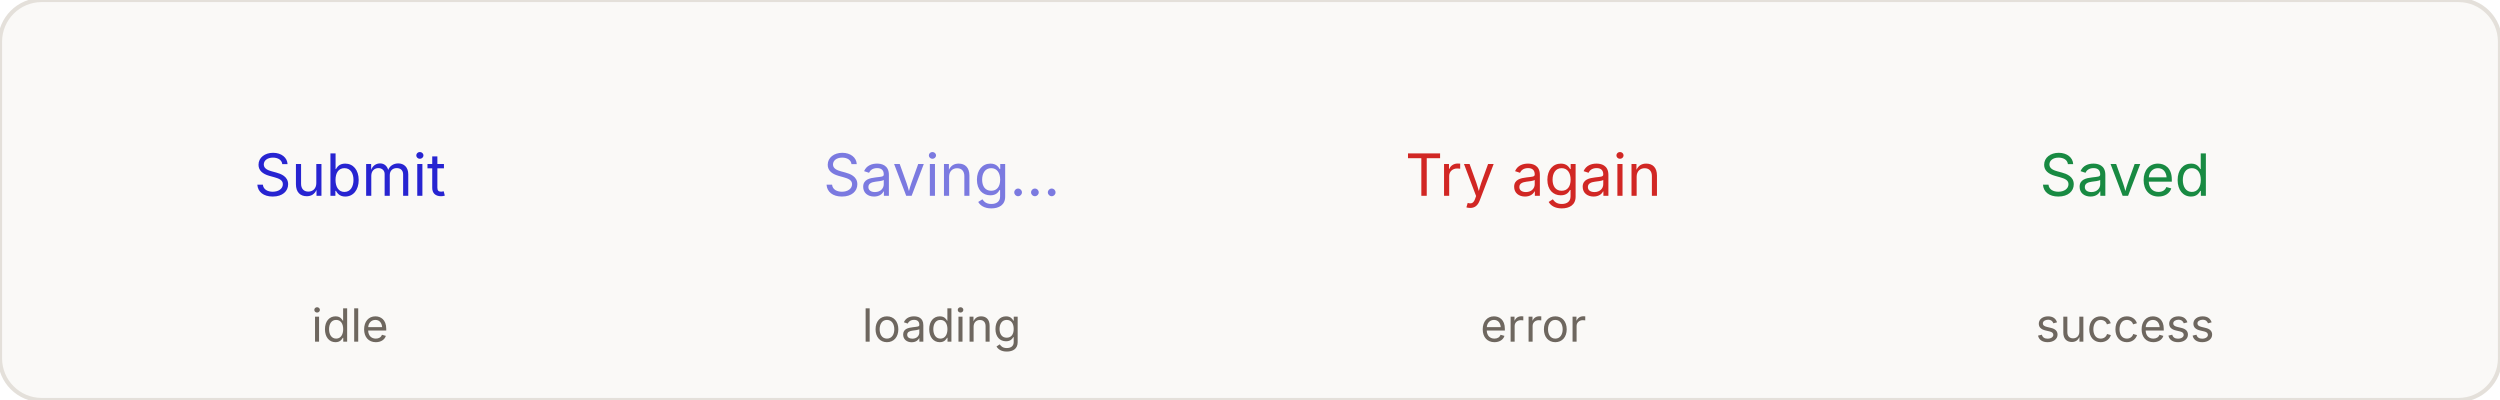
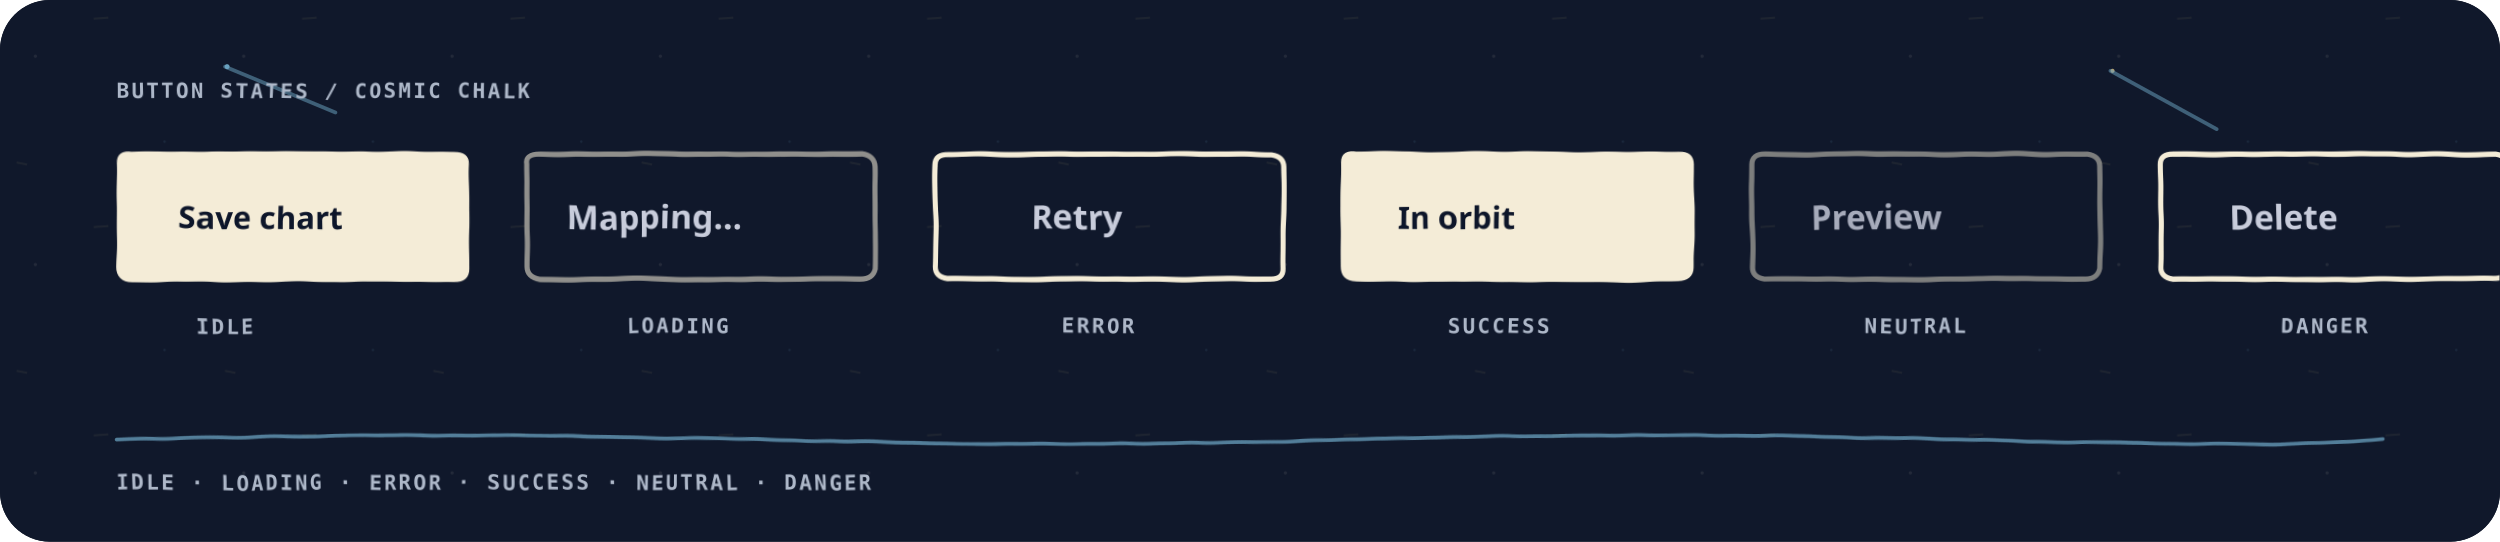
- <svg xmlns="http://www.w3.org/2000/svg" viewBox="0 0 600 96" width="600" height="96">
-   <style>
-   path { fill: none; stroke: #2724d1; stroke-width: 2; stroke-linecap: round; stroke-linejoin: round; }
-   .blob { fill: #2724d1; stroke-width: 4; }
-   .scribble { stroke-width: 1.5; }
-   .dot { fill: #2724d1; }
-   text { font-family: Inter, system-ui, sans-serif; font-size: 14px; fill: #2724d1; stroke: none; }
-   .f0 { opacity: 0; animation: b0 1200ms step-end infinite; }
-   .f1 { opacity: 0; animation: b1 1200ms step-end infinite; }
-   .f2 { opacity: 0; animation: b2 1200ms step-end infinite; }
-   .fast .f0, .fast .f1, .fast .f2 { animation-duration: 450ms; }
-   @keyframes b0 { 0% { opacity: 1; } 33.33% { opacity: 0; } }
-   @keyframes b1 { 0% { opacity: 0; } 33.33% { opacity: 1; } 66.67% { opacity: 0; } }
-   @keyframes b2 { 0% { opacity: 0; } 66.67% { opacity: 1; } 100% { opacity: 0; } }
-   @media (prefers-reduced-motion: reduce) {
-     .f0, .f1, .f2 { animation: none; }
-     .f0 { opacity: 1; }
-   }
- </style>
-   <rect width="600" height="96" rx="10" fill="#faf9f7" stroke="#e4e0da" />
-   <g transform="translate(24 22)">
-     <path class="f0" d="M10.99 3.25Q18.36 1.81 22.73 2.41Q27.09 3.00 30.80 2.48Q34.51 1.97 37.43 2.42Q40.35 2.87 44.42 2.87Q48.50 2.87 52.02 2.89Q55.54 2.92 59.76 2.26Q63.99 1.61 68.43 2.50Q72.87 3.39 76.30 3.25Q79.74 3.12 82.60 3.53Q85.47 3.95 89.36 3.99Q93.26 4.04 96.99 3.77Q100.72 3.51 104.54 2.85Q108.35 2.19 109.28 2.35Q110.20 2.50 110.76 2.86Q111.31 3.22 113.53 3.94Q115.76 4.65 116.59 6.72Q117.42 8.78 117.37 10.56Q117.32 12.34 116.81 12.33Q116.29 12.32 116.67 13.91Q117.05 15.51 116.90 19.62Q116.76 23.74 116.82 26.11Q116.89 28.47 116.67 29.30Q116.44 30.12 116.99 30.52Q117.54 30.91 116.79 32.93Q116.05 34.95 113.83 35.33Q111.61 35.70 109.95 35.84Q108.30 35.98 108.97 36.28Q109.64 36.58 104.79 37.20Q99.95 37.81 96.67 36.83Q93.40 35.85 90.37 36.09Q87.34 36.33 83.46 37.37Q79.58 38.41 75.82 37.47Q72.05 36.53 68.51 37.44Q64.97 38.35 60.66 37.71Q56.34 37.06 53.29 37.61Q50.24 38.16 45.31 36.82Q40.37 35.49 36.28 36.52Q32.18 37.56 29.50 37.83Q26.82 38.10 23.26 38.30Q19.70 38.51 14.97 38.31Q10.24 38.11 10.81 37.32Q11.38 36.53 9.23 35.93Q7.08 35.32 6.04 35.71Q5.00 36.10 4.02 34.07Q3.04 32.04 3.31 29.91Q3.58 27.78 3.66 28.68Q3.75 29.58 3.81 25.94Q3.88 22.30 4.15 19.28Q4.43 16.25 3.36 12.93Q2.28 9.60 2.24 9.62Q2.20 9.64 2.50 8.46Q2.79 7.27 4.43 6.33Q6.07 5.39 6.84 3.96Q7.61 2.53 9.34 2.51L11.07 2.49ZM12.27 3.38Q19.35 4.74 23.06 4.06Q26.76 3.38 30.69 3.19Q34.62 3.01 39.02 2.10Q43.42 1.19 45.45 2.92Q47.48 4.65 51.41 3.22Q55.34 1.78 58.94 2.88Q62.53 3.98 66.77 3.14Q71.01 2.31 74.75 2.33Q78.50 2.35 83.35 2.04Q88.21 1.73 90.89 3.12Q93.57 4.52 97.58 2.89Q101.60 1.26 105.16 2.46Q108.71 3.65 108.07 3.47Q107.44 3.29 108.82 4.38Q110.20 5.46 112.95 6.31Q115.70 7.17 116.54 7.73Q117.39 8.30 118.16 9.95Q118.94 11.59 118.11 12.08Q117.28 12.57 116.36 15.56Q115.45 18.55 116.36 21.28Q117.27 24.01 116.53 26.83Q115.78 29.65 116.57 29.14Q117.36 28.64 116.89 30.98Q116.43 33.32 115.27 34.27Q114.12 35.22 113.81 36.62Q113.50 38.03 111.62 38.03Q109.74 38.03 110.10 37.61Q110.45 37.19 105.56 36.21Q100.68 35.23 97.78 35.50Q94.88 35.77 89.74 35.66Q84.60 35.55 82.57 35.72Q80.55 35.89 76.56 37.29Q72.57 38.68 67.14 38.04Q61.71 37.40 59.52 36.84Q57.32 36.29 54.05 35.84Q50.77 35.40 45.80 36.34Q40.83 37.28 36.38 37.77Q31.93 38.26 28.34 37.27Q24.75 36.29 20.95 37.06Q17.16 37.83 13.08 37.57Q8.99 37.32 9.40 37.33Q9.80 37.34 8.12 37.23Q6.44 37.13 5.22 36.31Q4.00 35.49 3.81 34.70Q3.62 33.91 4.23 32.47Q4.84 31.03 4.29 29.04Q3.73 27.05 3.04 25.52Q2.34 23.99 1.74 21.37Q1.15 18.76 1.36 13.86Q1.56 8.96 1.72 10.73Q1.88 12.50 1.72 10.96Q1.57 9.42 3.32 8.34Q5.07 7.26 7.15 6.39Q9.23 5.51 10.10 4.06L10.97 2.60Z" />
-     <path class="f1" d="M10.73 3.19Q18.45 1.92 22.77 2.53Q27.10 3.14 30.67 2.69Q34.25 2.23 37.13 2.82Q40.02 3.41 44.30 3.30Q48.59 3.19 51.91 2.97Q55.23 2.75 59.78 2.20Q64.32 1.65 68.33 2.52Q72.35 3.40 76.12 3.18Q79.89 2.96 82.66 3.24Q85.42 3.52 89.38 3.94Q93.34 4.36 96.89 3.81Q100.45 3.27 104.18 2.77Q107.92 2.28 108.88 2.21Q109.84 2.15 110.53 2.65Q111.22 3.14 113.50 3.78Q115.78 4.41 116.52 6.72Q117.25 9.02 117.24 10.73Q117.23 12.43 116.99 12.22Q116.76 12.01 116.83 13.83Q116.91 15.65 116.89 19.72Q116.88 23.80 117.15 26.18Q117.42 28.57 116.83 29.41Q116.24 30.26 117.10 30.48Q117.96 30.71 117.10 32.97Q116.24 35.24 114.06 35.50Q111.88 35.77 110.05 35.81Q108.22 35.85 108.96 36.25Q109.70 36.65 105.05 37.04Q100.40 37.44 96.82 36.65Q93.24 35.87 90.44 35.92Q87.63 35.97 83.53 37.25Q79.43 38.53 75.77 37.59Q72.11 36.64 68.46 37.60Q64.81 38.56 60.66 37.90Q56.52 37.25 53.31 37.70Q50.10 38.15 45.46 36.87Q40.82 35.59 36.46 36.70Q32.10 37.81 29.23 38.13Q26.35 38.45 22.88 38.41Q19.42 38.37 14.77 38.24Q10.11 38.12 10.69 37.26Q11.26 36.41 9.13 35.62Q7.00 34.83 6.04 35.23Q5.07 35.62 3.88 33.62Q2.68 31.62 3.10 29.76Q3.51 27.89 3.59 28.78Q3.67 29.67 3.66 26.10Q3.65 22.53 4.02 19.52Q4.39 16.52 3.15 13.09Q1.91 9.66 2.04 9.58Q2.17 9.51 2.51 8.40Q2.85 7.29 4.43 6.42Q6.02 5.54 6.97 4.01Q7.93 2.47 9.48 2.47L11.02 2.46ZM12.01 3.32Q19.44 4.85 23.10 4.18Q26.77 3.52 30.56 3.39Q34.35 3.27 38.72 2.50Q43.08 1.73 45.32 3.35Q47.57 4.97 51.30 3.29Q55.04 1.62 58.95 2.82Q62.86 4.02 66.67 3.16Q70.48 2.31 74.57 2.25Q78.65 2.19 83.41 1.75Q88.16 1.30 90.90 3.07Q93.65 4.83 97.49 2.93Q101.33 1.03 104.81 2.38Q108.28 3.74 107.68 3.34Q107.08 2.94 108.59 4.16Q110.11 5.39 112.91 6.16Q115.72 6.93 116.47 7.74Q117.23 8.54 118.04 10.11Q118.84 11.69 118.29 11.97Q117.74 12.26 116.53 15.48Q115.31 18.69 116.35 21.38Q117.39 24.07 116.85 26.91Q116.31 29.74 116.73 29.26Q117.16 28.78 117.00 30.95Q116.85 33.11 115.58 34.31Q114.31 35.51 114.04 36.80Q113.76 38.10 111.71 38.00Q109.66 37.90 110.09 37.58Q110.52 37.26 105.82 36.06Q101.13 34.86 97.92 35.32Q94.72 35.79 89.81 35.49Q84.90 35.18 82.65 35.60Q80.39 36.02 76.51 37.41Q72.63 38.80 67.09 38.20Q61.55 37.60 59.52 37.04Q57.50 36.47 54.07 35.93Q50.63 35.39 45.96 36.39Q41.28 37.38 36.56 37.94Q31.85 38.51 28.06 37.58Q24.28 36.64 20.58 37.16Q16.88 37.69 12.87 37.51Q8.87 37.33 9.28 37.27Q9.68 37.22 8.02 36.93Q6.36 36.63 5.22 35.83Q4.08 35.02 3.67 34.25Q3.26 33.49 4.02 32.32Q4.77 31.15 4.21 29.15Q3.66 27.14 2.88 25.68Q2.11 24.21 1.61 21.62Q1.11 19.02 1.15 14.02Q1.19 9.01 1.52 10.69Q1.84 12.36 1.74 10.90Q1.63 9.44 3.32 8.43Q5.01 7.42 7.28 6.43Q9.55 5.44 10.23 4.01L10.92 2.58Z" />
-     <path class="f2" d="M10.43 3.07Q18.59 2.02 22.94 2.64Q27.28 3.26 30.79 2.66Q34.29 2.05 37.23 2.57Q40.17 3.09 44.36 2.99Q48.56 2.89 52.04 2.77Q55.53 2.65 59.85 2.17Q64.17 1.69 68.26 2.77Q72.34 3.84 76.23 3.31Q80.12 2.78 82.78 3.25Q85.44 3.72 89.24 3.88Q93.03 4.03 96.87 3.74Q100.71 3.45 104.28 2.89Q107.85 2.33 108.82 2.46Q109.80 2.59 110.57 2.87Q111.34 3.15 113.57 3.94Q115.80 4.72 116.67 6.83Q117.55 8.94 117.56 10.46Q117.57 11.97 116.97 11.99Q116.37 12.01 116.57 13.91Q116.76 15.81 116.80 19.77Q116.85 23.74 117.05 26.20Q117.25 28.65 116.73 29.22Q116.20 29.79 116.98 30.45Q117.77 31.12 116.88 32.99Q115.99 34.87 113.73 35.15Q111.47 35.44 109.83 35.61Q108.20 35.79 109.04 36.14Q109.88 36.49 104.99 37.12Q100.11 37.74 96.87 36.91Q93.64 36.07 90.58 36.07Q87.51 36.08 83.43 37.23Q79.34 38.39 75.55 37.67Q71.76 36.95 68.46 37.62Q65.16 38.30 60.71 37.76Q56.26 37.23 53.20 37.74Q50.14 38.26 45.36 37.01Q40.58 35.76 36.28 36.66Q31.98 37.56 29.42 37.89Q26.85 38.22 23.33 38.27Q19.81 38.32 15.12 38.08Q10.43 37.84 10.95 37.15Q11.46 36.47 9.22 35.74Q6.98 35.01 6.00 35.46Q5.02 35.91 3.87 33.90Q2.71 31.88 3.09 29.96Q3.47 28.03 3.55 28.89Q3.63 29.74 3.83 26.29Q4.02 22.84 4.14 19.52Q4.25 16.20 3.10 12.94Q1.94 9.69 2.09 9.74Q2.25 9.79 2.59 8.53Q2.93 7.27 4.37 6.52Q5.81 5.77 6.83 4.00Q7.85 2.24 9.39 2.29L10.93 2.35ZM11.71 3.20Q19.58 4.94 23.27 4.29Q26.95 3.64 30.67 3.36Q34.40 3.09 38.81 2.25Q43.23 1.41 45.39 3.04Q47.54 4.67 51.43 3.09Q55.33 1.52 59.02 2.79Q62.71 4.06 66.60 3.41Q70.48 2.76 74.68 2.39Q78.88 2.01 83.53 1.76Q88.18 1.50 90.76 3.00Q93.34 4.51 97.47 2.86Q101.59 1.20 104.90 2.49Q108.21 3.78 107.62 3.58Q107.03 3.38 108.63 4.39Q110.23 5.40 112.98 6.32Q115.74 7.23 116.63 7.85Q117.52 8.47 118.35 9.84Q119.19 11.22 118.27 11.74Q117.36 12.26 116.26 15.56Q115.16 18.85 116.26 21.43Q117.36 24.01 116.75 26.92Q116.15 29.83 116.63 29.07Q117.11 28.31 116.88 30.92Q116.66 33.53 115.36 34.33Q114.06 35.14 113.71 36.45Q113.36 37.76 111.50 37.80Q109.64 37.84 110.17 37.47Q110.69 37.10 105.76 36.13Q100.84 35.17 97.98 35.58Q95.12 36.00 89.95 35.64Q84.77 35.29 82.54 35.59Q80.31 35.88 76.29 37.49Q72.28 39.11 67.09 38.22Q61.90 37.34 59.57 36.90Q57.24 36.45 53.95 35.97Q50.67 35.50 45.85 36.53Q41.04 37.56 36.38 37.91Q31.73 38.26 28.25 37.34Q24.78 36.41 21.03 37.02Q17.27 37.64 13.23 37.34Q9.19 37.05 9.53 37.16Q9.88 37.28 8.11 37.05Q6.35 36.81 5.19 36.06Q4.03 35.31 3.66 34.53Q3.28 33.76 4.01 32.52Q4.73 31.29 4.18 29.25Q3.62 27.21 3.05 25.87Q2.48 24.52 1.73 21.61Q0.97 18.70 1.10 13.88Q1.22 9.05 1.57 10.85Q1.92 12.64 1.81 11.03Q1.71 9.42 3.26 8.53Q4.81 7.64 7.14 6.43Q9.47 5.21 10.15 3.84L10.83 2.47Z" />
-     <text x="60" y="25" text-anchor="middle" style="fill:#2724d1">Submit</text>
+ <svg xmlns="http://www.w3.org/2000/svg" width="1200" height="260" viewBox="0 0 1200 260" role="img" aria-labelledby="title desc">
+   <defs>
+     <filter id="chalk" x="-8%" y="-20%" width="116%" height="140%">
+       <feTurbulence type="fractalNoise" baseFrequency=".04" numOctaves="2" seed="9" result="dust" />
+       <feDisplacementMap in="SourceGraphic" in2="dust" scale="1.5" />
+       <feGaussianBlur stdDeviation=".15" />
+     </filter>
+     <pattern id="grain" width="100" height="100" patternUnits="userSpaceOnUse">
+       <circle cx="17" cy="27" r=".8" fill="#f4ecd7" opacity=".08" />
+       <circle cx="79" cy="68" r=".6" fill="#8fdcff" opacity=".08" />
+       <path d="M45 9l7-.5M8 78l5 1" stroke="#f5d88c" opacity=".06" />
+     </pattern>
+     <style>
+       .line { fill: none; stroke: #f4ecd7; stroke-width: 2.5; stroke-linecap: round; stroke-linejoin: round; }
+       .comet { fill: none; stroke: #8fdcff; stroke-width: 1.8; stroke-linecap: round; stroke-linejoin: round; opacity: .52; }
+       .copy { fill: #c8ccdb; font: 600 16px system-ui, sans-serif; }
+       .label { fill: #aeb8c9; font: 600 10px ui-monospace, monospace; letter-spacing: 1.1px; }
+     </style>
+   </defs>
+   <rect width="1200" height="260" rx="24" fill="#080f20" />
+   <rect width="1200" height="260" rx="24" fill="#10182b" />
+   <rect width="1200" height="260" rx="24" fill="url(#grain)" />
+   <g aria-hidden="true" opacity=".7">
+     <circle cx="109" cy="32" r="1.2" fill="#8fdcff" />
+     <circle cx="1014" cy="34" r="1" fill="#f5d88c" />
+     <path d="M108 32L161 54M1013 34L1064 62" class="comet" />
  </g>
-   <g class="fast" opacity="0.6">
-     <g transform="translate(166 22)">
-       <path class="f0" d="M9.49 2.64Q18.28 3.98 22.89 3.28Q27.50 2.58 30.94 2.74Q34.37 2.90 37.75 3.32Q41.12 3.75 44.23 3.45Q47.33 3.15 52.03 2.95Q56.74 2.76 60.26 2.20Q63.79 1.63 66.93 2.45Q70.08 3.28 74.71 3.72Q79.35 4.17 82.79 3.20Q86.24 2.23 89.57 2.09Q92.90 1.94 97.25 2.04Q101.60 2.14 104.78 3.23Q107.95 4.31 108.17 4.28Q108.38 4.25 110.84 3.82Q113.31 3.39 113.43 3.97Q113.55 4.56 115.53 6.73Q117.52 8.90 116.58 9.55Q115.64 10.20 116.87 11.31Q118.09 12.42 117.39 14.58Q116.68 16.73 116.25 19.67Q115.81 22.61 116.83 25.09Q117.85 27.57 117.34 28.40Q116.84 29.23 116.79 31.37Q116.73 33.51 115.57 33.58Q114.40 33.65 112.60 35.26Q110.81 36.87 110.00 37.28Q109.20 37.69 109.70 36.72Q110.20 35.74 105.52 36.24Q100.85 36.74 96.85 36.55Q92.86 36.36 90.19 36.21Q87.53 36.05 83.19 35.77Q78.85 35.49 74.44 35.90Q70.04 36.31 67.13 37.15Q64.23 38.00 59.66 37.74Q55.08 37.49 52.01 37.01Q48.95 36.53 45.24 36.55Q41.53 36.58 36.95 36.20Q32.37 35.83 29.71 37.10Q27.06 38.36 22.70 38.27Q18.34 38.18 14.21 37.44Q10.08 36.69 10.51 36.69Q10.95 36.69 8.93 35.72Q6.91 34.75 6.62 35.38Q6.34 36.00 4.98 33.95Q3.62 31.90 3.45 30.18Q3.28 28.46 3.67 28.04Q4.06 27.61 3.60 25.21Q3.14 22.82 3.12 20.05Q3.10 17.28 3.44 14.24Q3.77 11.20 3.91 10.56Q4.04 9.91 4.24 9.40Q4.43 8.88 5.30 7.33Q6.18 5.78 6.50 5.24Q6.83 4.69 8.85 4.26L10.88 3.83ZM10.96 2.17Q17.18 4.42 22.56 3.28Q27.95 2.14 31.88 1.86Q35.82 1.58 37.50 3.06Q39.18 4.54 44.29 3.81Q49.41 3.08 53.38 3.80Q57.35 4.52 60.49 3.80Q63.63 3.08 67.65 3.06Q71.66 3.05 74.54 2.57Q77.41 2.09 81.01 3.47Q84.61 4.84 88.86 3.53Q93.11 2.21 96.32 2.23Q99.53 2.24 103.36 2.35Q107.18 2.47 107.34 3.53Q107.49 4.60 110.24 4.70Q112.99 4.80 113.28 4.60Q113.56 4.39 115.96 6.04Q118.36 7.69 117.88 9.63Q117.39 11.58 117.49 10.66Q117.59 9.73 117.14 12.98Q116.70 16.22 115.69 20.47Q114.67 24.73 116.21 25.82Q117.75 26.91 118.47 28.29Q119.19 29.68 118.71 29.90Q118.24 30.12 117.28 31.70Q116.33 33.29 114.39 35.22Q112.45 37.14 110.76 38.05Q109.06 38.96 109.21 38.68Q109.36 38.40 106.35 37.19Q103.34 35.99 99.04 36.13Q94.75 36.27 90.66 36.73Q86.57 37.18 83.16 36.20Q79.74 35.22 75.30 36.77Q70.86 38.31 67.62 38.70Q64.39 39.09 60.19 37.68Q55.98 36.28 52.91 36.14Q49.84 36.01 45.27 36.78Q40.70 37.56 36.21 36.77Q31.72 35.98 28.01 36.64Q24.31 37.30 22.40 36.84Q20.50 36.39 16.79 35.83Q13.09 35.28 12.86 35.54Q12.64 35.80 9.40 36.89Q6.15 37.98 5.74 35.67Q5.32 33.37 4.36 33.27Q3.41 33.16 4.03 30.78Q4.65 28.41 3.93 27.92Q3.20 27.43 3.01 24.17Q2.82 20.90 2.30 19.83Q1.78 18.76 2.90 14.76Q4.01 10.76 3.81 10.35Q3.61 9.94 2.64 9.69Q1.67 9.43 3.78 8.36Q5.89 7.28 7.33 4.49Q8.77 1.71 9.60 1.69L10.43 1.67Z" />
-       <path class="f1" d="M9.84 2.35Q18.25 4.07 22.87 3.36Q27.49 2.65 30.85 2.76Q34.21 2.87 37.62 3.34Q41.03 3.81 44.21 3.30Q47.39 2.78 51.87 2.86Q56.35 2.94 60.21 2.45Q64.07 1.95 67.00 2.51Q69.92 3.06 74.63 3.53Q79.33 4.00 82.72 3.07Q86.11 2.15 89.46 2.14Q92.81 2.14 97.18 2.36Q101.55 2.58 104.81 3.34Q108.07 4.09 108.15 4.36Q108.24 4.64 110.89 4.03Q113.54 3.43 113.52 3.98Q113.50 4.54 115.47 6.67Q117.44 8.81 116.51 9.74Q115.58 10.67 116.88 11.39Q118.18 12.12 117.54 14.37Q116.90 16.63 116.49 19.42Q116.08 22.21 117.17 24.88Q118.26 27.55 117.50 28.28Q116.73 29.00 116.64 31.33Q116.54 33.65 115.49 33.72Q114.44 33.80 112.55 35.53Q110.65 37.25 109.84 37.65Q109.03 38.06 109.52 36.91Q110.01 35.77 105.38 36.24Q100.74 36.70 96.68 36.78Q92.61 36.85 89.99 36.59Q87.36 36.32 83.27 35.89Q79.17 35.46 74.44 35.83Q69.71 36.20 66.94 37.01Q64.17 37.82 59.71 37.54Q55.25 37.27 52.29 37.13Q49.34 36.99 45.30 36.49Q41.25 36.00 36.74 35.68Q32.22 35.36 29.78 36.90Q27.35 38.43 22.97 38.48Q18.59 38.53 14.17 37.66Q9.74 36.78 10.60 36.65Q11.45 36.52 8.94 35.85Q6.44 35.19 6.37 35.55Q6.30 35.90 4.97 33.97Q3.64 32.04 3.40 30.27Q3.17 28.50 3.50 27.99Q3.84 27.48 3.53 25.26Q3.22 23.05 3.39 20.19Q3.56 17.33 3.71 14.50Q3.87 11.68 3.98 10.67Q4.09 9.66 4.28 9.28Q4.47 8.89 5.48 7.28Q6.48 5.66 6.71 5.01Q6.93 4.37 8.97 4.18L11.00 3.98ZM11.32 1.89Q17.15 4.51 22.55 3.36Q27.94 2.21 31.80 1.88Q35.66 1.54 37.37 3.07Q39.08 4.60 44.28 3.66Q49.47 2.71 53.22 3.71Q56.96 4.70 60.44 4.05Q63.91 3.40 67.71 3.11Q71.51 2.83 74.45 2.38Q77.39 1.93 80.94 3.34Q84.48 4.76 88.74 3.58Q93.01 2.41 96.25 2.55Q99.48 2.68 103.39 2.46Q107.29 2.24 107.32 3.61Q107.35 4.99 110.29 4.92Q113.23 4.84 113.37 4.60Q113.51 4.36 115.90 5.98Q118.28 7.59 117.81 9.82Q117.33 12.04 117.50 10.74Q117.67 9.43 117.30 12.78Q116.92 16.12 115.93 20.22Q114.94 24.33 116.56 25.61Q118.17 26.89 118.63 28.17Q119.08 29.46 118.56 29.86Q118.05 30.26 117.21 31.85Q116.38 33.44 114.34 35.48Q112.30 37.53 110.60 38.43Q108.89 39.33 109.03 38.88Q109.17 38.43 106.20 37.19Q103.23 35.95 98.87 36.36Q94.51 36.76 90.46 37.11Q86.40 37.46 83.24 36.32Q80.07 35.19 75.30 36.69Q70.53 38.20 67.43 38.55Q64.33 38.91 60.24 37.48Q56.15 36.05 53.19 36.26Q50.23 36.46 45.33 36.72Q40.42 36.98 36.00 36.25Q31.57 35.51 28.08 36.44Q24.59 37.37 22.67 37.05Q20.74 36.74 16.75 36.05Q12.76 35.37 12.95 35.50Q13.14 35.63 9.41 37.02Q5.68 38.42 5.48 35.84Q5.28 33.26 4.35 33.28Q3.43 33.30 3.98 30.87Q4.54 28.45 3.76 27.87Q2.97 27.30 2.94 24.21Q2.90 21.13 2.57 19.97Q2.24 18.82 3.17 15.02Q4.11 11.23 3.89 10.46Q3.66 9.70 2.69 9.57Q1.72 9.44 3.96 8.30Q6.19 7.16 7.53 4.27Q8.88 1.38 9.71 1.60L10.55 1.83Z" />
-       <path class="f2" d="M9.52 2.49Q18.58 4.03 22.93 3.34Q27.29 2.64 30.62 3.00Q33.96 3.35 37.65 3.77Q41.34 4.19 44.41 3.47Q47.48 2.75 52.02 2.74Q56.56 2.72 60.15 2.37Q63.75 2.02 67.00 2.38Q70.26 2.73 74.79 3.38Q79.32 4.03 82.95 3.09Q86.57 2.15 89.68 2.18Q92.79 2.21 97.44 2.41Q102.08 2.62 105.16 3.42Q108.23 4.23 108.13 4.18Q108.04 4.12 110.75 3.89Q113.47 3.65 113.69 4.09Q113.92 4.53 115.76 6.89Q117.61 9.24 116.55 9.90Q115.49 10.56 116.87 11.37Q118.25 12.19 117.60 14.44Q116.95 16.68 116.59 19.67Q116.22 22.66 117.20 25.21Q118.18 27.76 117.47 28.45Q116.77 29.14 116.69 31.35Q116.61 33.57 115.66 33.56Q114.71 33.56 112.66 35.25Q110.62 36.95 109.86 37.44Q109.10 37.93 109.74 36.70Q110.38 35.46 105.64 36.26Q100.89 37.07 96.94 36.91Q92.99 36.76 90.01 36.45Q87.02 36.14 82.89 35.90Q78.76 35.65 74.39 36.09Q70.01 36.53 67.04 37.35Q64.08 38.18 59.49 37.84Q54.91 37.50 51.89 37.00Q48.86 36.49 45.07 36.42Q41.29 36.35 36.83 35.84Q32.37 35.33 29.62 36.82Q26.87 38.30 22.71 38.36Q18.56 38.41 14.26 37.46Q9.96 36.51 10.55 36.67Q11.13 36.83 8.82 35.83Q6.50 34.83 6.64 35.49Q6.77 36.16 5.16 34.11Q3.56 32.07 3.44 30.14Q3.32 28.21 3.77 27.87Q4.23 27.53 3.62 25.06Q3.02 22.59 3.27 19.98Q3.53 17.36 3.82 14.47Q4.12 11.58 3.99 10.86Q3.86 10.15 4.21 9.39Q4.56 8.64 5.46 7.25Q6.36 5.87 6.61 5.36Q6.85 4.85 8.73 4.48L10.60 4.10ZM11.00 2.03Q17.48 4.48 22.61 3.34Q27.74 2.20 31.57 2.11Q35.40 2.03 37.40 3.51Q39.39 4.98 44.47 3.83Q49.56 2.68 53.36 3.58Q57.17 4.48 60.38 3.97Q63.59 3.46 67.71 2.98Q71.84 2.51 74.61 2.23Q77.39 1.95 81.17 3.36Q84.94 4.76 88.97 3.62Q92.99 2.48 96.50 2.60Q100.02 2.72 103.73 2.55Q107.45 2.38 107.30 3.43Q107.15 4.47 110.15 4.77Q113.15 5.07 113.54 4.71Q113.93 4.36 116.19 6.19Q118.44 8.03 117.84 9.98Q117.24 11.93 117.49 10.72Q117.75 9.50 117.36 12.84Q116.97 16.17 116.03 20.47Q115.09 24.77 116.59 25.94Q118.08 27.10 118.60 28.35Q119.12 29.59 118.62 29.89Q118.11 30.18 117.38 31.69Q116.64 33.20 114.45 35.21Q112.27 37.22 110.61 38.21Q108.96 39.20 109.25 38.66Q109.54 38.12 106.46 37.22Q103.38 36.31 99.13 36.49Q94.89 36.67 90.48 36.97Q86.07 37.27 82.86 36.33Q79.66 35.39 75.25 36.96Q70.83 38.52 67.53 38.90Q64.23 39.27 60.02 37.78Q55.81 36.28 52.78 36.12Q49.75 35.96 45.10 36.65Q40.45 37.34 36.09 36.41Q31.72 35.48 27.92 36.36Q24.11 37.24 22.41 36.93Q20.71 36.61 16.84 35.86Q12.97 35.10 12.90 35.52Q12.82 35.94 9.28 37.00Q5.75 38.06 5.75 35.79Q5.75 33.52 4.54 33.43Q3.34 33.33 4.01 30.74Q4.69 28.15 4.03 27.75Q3.37 27.35 3.03 24.02Q2.70 20.68 2.46 19.76Q2.21 18.85 3.29 14.99Q4.36 11.13 3.89 10.66Q3.43 10.18 2.62 9.68Q1.81 9.19 3.94 8.28Q6.07 7.36 7.43 4.61Q8.79 1.87 9.47 1.90L10.15 1.94Z" />
-       <text x="60" y="25" text-anchor="middle" style="fill:#2724d1">Saving…</text>
+   <g filter="url(#chalk)">
+     <text x="56" y="47" class="label" fill="#8fdcff">BUTTON STATES / COSMIC CHALK</text>
+     <g transform="translate(56 76)">
+       <path d="M1 2Q1-3 7-2H162Q168-2 168 3V53Q168 58 162 58H7Q1 58 1 52Z" fill="#f4ecd7" stroke="#f4ecd7" stroke-width="2.5" />
+       <text x="30" y="34" fill="#10182b" font-family="system-ui,sans-serif" font-size="15" font-weight="600">Save chart</text>
+       <text x="38" y="84" class="label">IDLE</text>
    </g>
+     <g transform="translate(252 76)">
+       <path d="M1 3Q0-2 7-2H162Q168-1 168 4V53Q167 58 161 58H7Q1 57 1 52Z" class="line" opacity=".56" />
+       <text x="20" y="34" class="copy">Mapping…</text>
+       <text x="49" y="84" class="label" fill="#f5d88c">LOADING</text>
+     </g>
+     <g transform="translate(448 76)">
+       <path d="M1 3Q1-2 7-2H162Q168-1 168 4V53Q168 58 162 58H7Q1 57 1 52Z" class="line" stroke="#ff9ba8" />
+       <text x="47" y="34" class="copy" fill="#ff9ba8">Retry</text>
+       <text x="62" y="84" class="label" fill="#ff9ba8">ERROR</text>
+     </g>
+     <g transform="translate(644 76)">
+       <path d="M1 2Q1-3 7-2H162Q168-2 168 3V53Q168 58 162 58H7Q1 58 1 52Z" fill="#f4ecd7" stroke="#f4ecd7" stroke-width="2.5" />
+       <text x="27" y="34" fill="#10182b" font-family="system-ui,sans-serif" font-size="15" font-weight="600">In orbit</text>
+       <text x="51" y="84" class="label" fill="#93e6c0">SUCCESS</text>
+     </g>
+     <g transform="translate(840 76)">
+       <path d="M1 3Q1-2 7-2H162Q168-1 168 4V53Q167 58 161 58H7Q1 57 1 52Z" class="line" opacity=".48" />
+       <text x="29" y="34" class="copy" opacity=".82">Preview</text>
+       <text x="55" y="84" class="label">NEUTRAL</text>
+     </g>
+     <g transform="translate(1036 76)">
+       <path d="M1 3Q1-2 7-2H162Q168-1 168 4V53Q167 58 161 58H7Q1 57 1 52Z" class="line" stroke="#ff9ba8" />
+       <text x="34" y="34" class="copy" fill="#ff9ba8">Delete</text>
+       <text x="59" y="84" class="label" fill="#ff9ba8">DANGER</text>
+     </g>
+     <path d="M56 211Q205 207 355 211T650 211T945 211T1144 211" class="comet" opacity=".42" />
+     <text x="56" y="235" class="label">IDLE · LOADING · ERROR · SUCCESS · NEUTRAL · DANGER</text>
  </g>
-   <g transform="translate(308 22)" style="stroke:#d12724">
-     <path class="f0" d="M11.60 2.59Q19.00 2.11 22.50 2.24Q26.00 2.37 30.05 3.17Q34.09 3.96 37.60 4.29Q41.10 4.61 44.50 3.38Q47.89 2.14 51.61 2.61Q55.32 3.07 59.12 2.45Q62.91 1.84 67.84 2.10Q72.76 2.37 75.23 2.33Q77.70 2.29 81.35 2.50Q85.01 2.71 89.25 3.45Q93.49 4.20 98.11 4.10Q102.73 4.00 106.50 3.25Q110.26 2.49 109.13 2.65Q108.00 2.81 109.77 2.94Q111.54 3.07 113.13 3.75Q114.71 4.43 114.94 5.51Q115.16 6.58 116.54 8.70Q117.92 10.82 118.02 11.41Q118.11 12.01 118.09 14.69Q118.07 17.36 117.68 20.72Q117.28 24.07 116.69 25.91Q116.09 27.74 116.47 28.22Q116.84 28.69 116.60 30.00Q116.36 31.30 114.86 33.09Q113.36 34.88 112.67 35.98Q111.98 37.09 110.96 37.77Q109.94 38.44 109.41 37.74Q108.88 37.04 105.65 36.61Q102.42 36.17 98.48 36.08Q94.54 35.99 89.95 36.79Q85.35 37.59 82.51 37.73Q79.67 37.86 75.59 38.14Q71.51 38.42 68.08 37.71Q64.64 37.00 60.82 37.17Q57.01 37.35 53.44 37.64Q49.87 37.94 45.01 37.42Q40.16 36.90 36.57 36.50Q32.99 36.09 29.22 36.18Q25.46 36.28 22.36 37.50Q19.27 38.73 15.68 37.64Q12.10 36.56 11.25 37.25Q10.41 37.93 8.58 37.92Q6.76 37.92 5.45 35.78Q4.15 33.65 3.79 33.25Q3.44 32.84 2.92 31.69Q2.40 30.54 2.71 29.34Q3.02 28.14 2.50 26.19Q1.98 24.24 2.58 20.66Q3.18 17.07 2.85 14.92Q2.52 12.76 2.40 12.16Q2.28 11.55 2.22 9.79Q2.15 8.03 3.40 6.77Q4.65 5.52 5.50 5.23Q6.34 4.94 8.32 3.77L10.30 2.60ZM10.05 1.11Q17.91 3.76 21.13 4.11Q24.35 4.45 27.92 3.53Q31.49 2.60 36.36 2.10Q41.23 1.59 45.19 1.81Q49.15 2.02 53.39 3.28Q57.63 4.54 60.30 3.22Q62.97 1.90 66.88 2.38Q70.80 2.86 73.80 2.12Q76.79 1.39 82.30 2.08Q87.81 2.77 90.04 2.29Q92.28 1.82 97.00 2.31Q101.73 2.80 106.28 2.98Q110.83 3.16 110.65 3.14Q110.47 3.12 111.59 2.94Q112.72 2.75 114.48 3.50Q116.25 4.25 115.24 6.08Q114.24 7.92 115.29 9.31Q116.34 10.71 117.60 10.05Q118.86 9.39 117.15 13.82Q115.43 18.25 115.99 19.83Q116.55 21.41 116.23 26.03Q115.91 30.64 117.49 30.11Q119.07 29.57 118.35 30.91Q117.63 32.25 115.56 34.17Q113.50 36.09 112.97 36.35Q112.44 36.61 110.55 36.79Q108.67 36.98 109.46 37.51Q110.26 38.05 106.87 37.51Q103.48 36.97 98.12 37.98Q92.77 38.99 90.59 38.26Q88.41 37.53 82.70 37.60Q76.99 37.66 73.51 37.32Q70.03 36.97 67.37 35.94Q64.71 34.90 61.27 36.36Q57.84 37.81 53.97 37.38Q50.10 36.94 46.25 36.96Q42.39 36.98 38.29 37.63Q34.19 38.29 29.93 38.06Q25.67 37.84 22.64 37.63Q19.61 37.42 16.14 38.17Q12.66 38.93 11.47 38.74Q10.29 38.54 8.74 36.71Q7.20 34.87 7.10 35.79Q7.00 36.71 4.76 33.52Q2.51 30.33 2.08 29.22Q1.65 28.11 3.02 29.33Q4.38 30.56 4.50 27.48Q4.63 24.41 4.45 20.99Q4.26 17.58 4.42 14.72Q4.58 11.87 3.85 12.24Q3.12 12.62 3.47 9.97Q3.83 7.33 3.62 5.81Q3.42 4.30 5.36 3.16Q7.29 2.02 8.37 2.11L9.44 2.20Z" />
-     <path class="f1" d="M11.81 2.78Q18.68 2.13 22.30 2.00Q25.92 1.87 30.10 2.87Q34.27 3.87 37.64 4.17Q41.00 4.47 44.55 3.29Q48.11 2.12 51.90 2.64Q55.69 3.15 59.20 2.76Q62.72 2.37 67.65 2.50Q72.58 2.64 75.19 2.46Q77.81 2.28 81.64 2.22Q85.48 2.16 89.55 3.13Q93.62 4.10 98.14 4.08Q102.66 4.07 106.44 3.25Q110.22 2.43 109.20 2.69Q108.18 2.96 109.70 2.93Q111.21 2.90 113.10 3.55Q115.00 4.19 115.27 5.41Q115.54 6.64 116.77 8.81Q118.00 10.98 117.95 11.49Q117.91 12.01 118.08 14.57Q118.26 17.13 117.86 20.66Q117.45 24.19 116.89 25.82Q116.32 27.45 116.37 28.16Q116.42 28.86 116.32 30.11Q116.21 31.36 114.85 33.05Q113.49 34.73 112.56 35.97Q111.62 37.22 110.87 37.97Q110.12 38.71 109.51 38.03Q108.90 37.35 105.52 36.94Q102.15 36.54 98.22 36.25Q94.30 35.96 89.77 36.72Q85.24 37.48 82.28 37.60Q79.32 37.71 75.47 37.97Q71.63 38.23 68.06 37.86Q64.48 37.49 60.88 37.42Q57.28 37.35 53.64 37.50Q50.00 37.65 44.93 37.35Q39.87 37.05 36.24 36.62Q32.62 36.19 28.84 36.41Q25.07 36.63 22.16 37.40Q19.26 38.17 15.54 37.34Q11.82 36.51 11.06 37.38Q10.31 38.25 8.63 37.90Q6.95 37.56 5.59 35.58Q4.24 33.59 3.93 33.12Q3.63 32.65 2.95 31.58Q2.26 30.51 2.60 29.31Q2.94 28.12 2.57 26.10Q2.20 24.08 2.73 20.64Q3.25 17.20 2.72 14.96Q2.18 12.72 2.27 12.07Q2.36 11.43 2.31 9.87Q2.27 8.31 3.38 7.05Q4.50 5.79 5.59 5.31Q6.67 4.84 8.43 3.82L10.19 2.81ZM10.26 1.29Q17.59 3.78 20.93 3.87Q24.27 3.95 27.97 3.23Q31.68 2.51 36.40 1.98Q41.12 1.45 45.25 1.73Q49.37 2.00 53.68 3.31Q58.00 4.62 60.38 3.53Q62.77 2.44 66.69 2.78Q70.62 3.12 73.76 2.25Q76.90 1.37 82.59 1.79Q88.28 2.22 90.34 1.97Q92.41 1.72 97.03 2.29Q101.66 2.86 106.22 2.98Q110.79 3.09 110.72 3.18Q110.65 3.27 111.52 2.93Q112.38 2.59 114.45 3.30Q116.53 4.00 115.57 5.99Q114.62 7.97 115.51 9.42Q116.41 10.88 117.53 10.13Q118.66 9.39 117.14 13.70Q115.63 18.02 116.18 19.78Q116.72 21.54 116.43 25.94Q116.14 30.35 117.40 30.05Q118.65 29.74 118.07 31.03Q117.48 32.31 115.56 34.13Q113.63 35.94 112.86 36.34Q112.08 36.74 110.46 36.99Q108.84 37.25 109.56 37.80Q110.28 38.35 106.74 37.84Q103.21 37.34 97.86 38.15Q92.52 38.96 90.41 38.19Q88.30 37.42 82.46 37.47Q76.63 37.51 73.39 37.15Q70.15 36.78 67.35 36.09Q64.55 35.40 61.33 36.61Q58.11 37.82 54.17 37.24Q50.23 36.65 46.17 36.89Q42.10 37.12 37.96 37.76Q33.82 38.39 29.55 38.29Q25.28 38.19 22.44 37.52Q19.60 36.86 15.99 37.87Q12.38 38.88 11.28 38.87Q10.18 38.86 8.79 36.69Q7.39 34.52 7.24 35.58Q7.09 36.64 4.90 33.39Q2.70 30.14 2.11 29.11Q1.52 28.07 2.91 29.31Q4.30 30.54 4.57 27.39Q4.85 24.24 4.59 20.98Q4.34 17.72 4.29 14.77Q4.24 11.82 3.72 12.16Q3.19 12.49 3.57 10.05Q3.95 7.61 3.61 6.09Q3.27 4.57 5.45 3.24Q7.62 1.92 8.48 2.17L9.33 2.41Z" />
-     <path class="f2" d="M11.53 2.55Q18.98 2.49 22.50 2.15Q26.01 1.82 30.20 2.98Q34.39 4.13 37.58 4.34Q40.77 4.56 44.28 3.35Q47.80 2.15 51.70 2.53Q55.61 2.91 59.40 2.45Q63.19 1.99 68.02 2.23Q72.84 2.47 75.32 2.47Q77.79 2.46 81.61 2.59Q85.43 2.72 89.39 3.50Q93.35 4.29 97.96 4.18Q102.58 4.07 106.39 3.28Q110.21 2.48 109.21 2.53Q108.22 2.59 109.74 2.71Q111.26 2.84 113.06 3.50Q114.87 4.16 115.16 5.32Q115.45 6.48 116.66 8.50Q117.88 10.53 117.81 11.17Q117.74 11.81 118.04 14.43Q118.35 17.05 117.99 20.50Q117.63 23.96 116.77 25.67Q115.91 27.39 116.35 28.25Q116.78 29.12 116.64 30.32Q116.50 31.53 114.92 32.97Q113.33 34.41 112.47 35.62Q111.61 36.84 111.05 37.50Q110.49 38.17 109.66 37.78Q108.83 37.39 105.65 36.79Q102.47 36.19 98.65 35.95Q94.82 35.70 89.97 36.81Q85.12 37.92 82.36 37.77Q79.59 37.63 75.41 38.09Q71.22 38.56 67.85 37.83Q64.48 37.10 60.65 37.48Q56.82 37.86 53.22 37.74Q49.62 37.63 44.93 37.32Q40.24 37.01 36.40 36.52Q32.56 36.04 28.99 36.28Q25.42 36.53 22.34 37.45Q19.26 38.36 15.51 37.38Q11.76 36.40 11.12 37.33Q10.49 38.26 8.68 38.05Q6.87 37.84 5.67 35.85Q4.48 33.87 4.02 33.33Q3.56 32.79 2.95 31.63Q2.34 30.46 2.52 29.25Q2.69 28.04 2.41 25.97Q2.13 23.90 2.62 20.46Q3.10 17.03 2.68 14.81Q2.25 12.59 2.26 12.01Q2.27 11.43 2.32 9.83Q2.37 8.24 3.56 6.78Q4.75 5.33 5.60 5.07Q6.44 4.80 8.27 3.71L10.10 2.62ZM9.98 1.06Q17.89 4.14 21.13 4.02Q24.36 3.90 28.08 3.33Q31.79 2.77 36.34 2.15Q40.89 1.54 44.97 1.78Q49.05 2.03 53.49 3.20Q57.92 4.37 60.58 3.21Q63.25 2.06 67.06 2.51Q70.88 2.96 73.88 2.26Q76.88 1.56 82.55 2.17Q88.23 2.78 90.18 2.34Q92.14 1.91 96.86 2.39Q101.58 2.87 106.18 3.01Q110.78 3.14 110.73 3.02Q110.69 2.90 111.56 2.71Q112.43 2.53 114.41 3.25Q116.40 3.97 115.46 5.90Q114.53 7.82 115.41 9.12Q116.29 10.42 117.39 9.81Q118.49 9.20 117.10 13.57Q115.72 17.94 116.31 19.62Q116.90 21.30 116.31 25.80Q115.73 30.29 117.37 30.14Q119.02 30.00 118.39 31.24Q117.77 32.48 115.62 34.05Q113.47 35.62 112.77 35.99Q112.07 36.36 110.64 36.53Q109.21 36.71 109.71 37.55Q110.21 38.40 106.87 37.70Q103.53 36.99 98.29 37.85Q93.04 38.70 90.61 38.28Q88.17 37.86 82.54 37.64Q76.91 37.43 73.33 37.27Q69.75 37.12 67.14 36.06Q64.54 35.00 61.10 36.66Q57.66 38.32 53.76 37.48Q49.86 36.64 46.17 36.86Q42.48 37.08 38.12 37.66Q33.76 38.24 29.69 38.17Q25.62 38.09 22.61 37.57Q19.60 37.05 15.96 37.91Q12.33 38.77 11.34 38.82Q10.36 38.87 8.83 36.83Q7.31 34.79 7.32 35.86Q7.33 36.93 4.98 33.61Q2.63 30.28 2.11 29.16Q1.60 28.03 2.83 29.25Q4.05 30.46 4.41 27.26Q4.78 24.06 4.48 20.80Q4.19 17.55 4.25 14.62Q4.31 11.69 3.70 12.09Q3.10 12.49 3.57 10.02Q4.05 7.54 3.78 5.82Q3.51 4.11 5.45 3.00Q7.40 1.88 8.32 2.05L9.24 2.23Z" />
-     <text x="60" y="25" text-anchor="middle" style="fill:#d12724">Try again</text>
-   </g>
-   <g transform="translate(450 22)" style="stroke:#188a42">
-     <path class="f0" d="M10.64 2.64Q17.72 2.41 21.96 3.28Q26.21 4.15 30.58 3.49Q34.96 2.82 37.86 3.25Q40.76 3.68 44.16 3.15Q47.55 2.63 52.11 2.61Q56.68 2.60 59.66 3.47Q62.64 4.33 66.61 3.76Q70.57 3.18 75.32 2.31Q80.06 1.45 83.31 1.97Q86.57 2.49 90.42 2.78Q94.28 3.08 97.39 3.30Q100.50 3.53 105.35 3.72Q110.20 3.91 109.96 3.70Q109.71 3.48 110.38 3.41Q111.04 3.35 112.54 3.97Q114.05 4.60 115.50 6.11Q116.94 7.63 116.82 10.07Q116.69 12.51 117.07 12.13Q117.46 11.74 116.82 14.95Q116.18 18.16 117.17 21.11Q118.16 24.05 117.69 25.94Q117.22 27.82 117.08 27.83Q116.93 27.83 115.93 30.14Q114.94 32.44 114.70 34.09Q114.45 35.74 112.87 35.70Q111.30 35.66 110.31 36.76Q109.33 37.86 108.47 36.84Q107.61 35.82 103.85 36.13Q100.10 36.43 97.08 37.17Q94.06 37.91 89.82 38.13Q85.58 38.34 81.65 38.39Q77.73 38.44 75.33 37.42Q72.93 36.41 68.05 36.03Q63.16 35.65 59.06 36.82Q54.95 38.00 52.26 37.70Q49.56 37.41 45.14 36.85Q40.72 36.29 36.80 36.64Q32.87 36.99 30.05 36.50Q27.22 36.01 22.76 36.09Q18.30 36.18 14.89 36.54Q11.47 36.91 10.52 37.07Q9.58 37.24 9.42 36.56Q9.27 35.87 7.27 35.50Q5.27 35.13 4.19 33.23Q3.11 31.33 3.32 30.67Q3.54 30.00 3.50 30.14Q3.46 30.28 3.31 25.91Q3.16 21.53 3.46 18.61Q3.76 15.68 3.53 12.70Q3.30 9.72 3.48 10.56Q3.67 11.40 3.25 9.66Q2.82 7.92 4.56 6.08Q6.29 4.25 7.37 3.96Q8.44 3.67 9.79 3.62L11.14 3.57ZM12.57 0.77Q19.37 2.38 23.33 2.90Q27.30 3.43 31.21 3.53Q35.13 3.63 38.36 3.94Q41.59 4.25 44.97 4.42Q48.35 4.59 52.16 2.91Q55.96 1.23 59.27 1.61Q62.58 2.00 67.34 1.61Q72.10 1.21 76.08 1.81Q80.06 2.40 84.30 2.42Q88.54 2.44 91.57 2.65Q94.59 2.87 97.32 2.59Q100.06 2.31 104.82 1.93Q109.58 1.54 109.27 1.47Q108.97 1.40 109.82 3.40Q110.67 5.41 113.54 5.53Q116.41 5.66 117.31 6.65Q118.22 7.64 117.68 9.02Q117.14 10.40 116.95 9.95Q116.77 9.50 116.32 13.64Q115.87 17.77 116.34 20.70Q116.81 23.63 115.84 26.95Q114.88 30.28 116.37 29.56Q117.85 28.85 117.69 30.52Q117.53 32.20 116.72 34.18Q115.92 36.16 113.45 36.03Q110.98 35.90 109.98 36.94Q108.99 37.98 109.80 37.02Q110.61 36.06 106.10 37.15Q101.58 38.25 98.00 38.13Q94.42 38.00 89.91 37.94Q85.40 37.88 82.56 36.92Q79.71 35.97 75.87 37.37Q72.03 38.78 68.39 38.50Q64.76 38.21 60.48 38.67Q56.19 39.12 52.54 37.12Q48.89 35.12 45.48 36.75Q42.07 38.37 37.21 38.65Q32.34 38.93 28.61 38.10Q24.88 37.27 21.92 37.94Q18.95 38.62 15.27 38.08Q11.58 37.53 10.46 38.01Q9.33 38.49 8.36 37.43Q7.38 36.36 7.30 36.04Q7.23 35.71 5.57 33.85Q3.90 31.98 3.52 30.80Q3.13 29.61 2.41 29.39Q1.70 29.17 3.07 26.66Q4.45 24.15 4.18 21.25Q3.91 18.35 3.56 14.04Q3.22 9.73 3.05 9.66Q2.88 9.59 3.06 8.55Q3.24 7.50 3.68 6.94Q4.11 6.37 6.40 5.25Q8.69 4.12 9.42 2.83L10.15 1.55Z" />
-     <path class="f1" d="M10.71 2.89Q18.17 2.66 22.01 3.32Q25.84 3.99 30.26 3.28Q34.69 2.57 37.72 3.25Q40.75 3.94 44.16 3.11Q47.57 2.28 52.00 2.40Q56.43 2.52 59.46 3.46Q62.49 4.41 66.37 3.75Q70.25 3.10 75.10 2.46Q79.95 1.82 83.14 1.98Q86.33 2.14 90.18 2.46Q94.03 2.78 97.21 3.18Q100.39 3.57 105.22 3.77Q110.06 3.97 109.77 3.68Q109.49 3.39 110.28 3.31Q111.07 3.22 112.81 4.00Q114.54 4.78 115.65 6.35Q116.76 7.92 116.83 10.05Q116.91 12.17 116.93 11.94Q116.96 11.71 116.74 14.83Q116.51 17.96 117.49 20.79Q118.47 23.62 117.98 25.73Q117.49 27.84 117.11 27.81Q116.72 27.78 115.96 30.14Q115.19 32.50 114.90 33.96Q114.61 35.42 113.05 35.42Q111.49 35.42 110.59 36.81Q109.69 38.19 108.69 36.83Q107.69 35.47 104.06 35.85Q100.42 36.23 97.28 36.98Q94.14 37.73 89.91 38.00Q85.67 38.26 81.74 38.28Q77.80 38.29 75.14 37.34Q72.47 36.38 67.87 36.05Q63.27 35.71 59.25 36.73Q55.23 37.75 52.45 37.71Q49.67 37.67 45.15 37.06Q40.64 36.46 36.58 36.78Q32.52 37.11 29.63 36.82Q26.73 36.53 22.31 36.25Q17.89 35.96 14.38 36.41Q10.88 36.86 10.20 36.88Q9.53 36.90 9.22 36.35Q8.91 35.81 6.95 35.72Q4.99 35.64 3.93 33.46Q2.87 31.28 3.22 30.76Q3.57 30.23 3.30 30.17Q3.04 30.10 3.09 25.93Q3.15 21.76 3.25 18.60Q3.34 15.43 3.30 12.39Q3.25 9.36 3.43 10.43Q3.61 11.50 3.28 9.79Q2.96 8.08 4.69 6.15Q6.42 4.23 7.45 3.94Q8.48 3.66 9.62 3.41L10.77 3.16ZM12.63 1.02Q19.82 2.62 23.37 2.94Q26.93 3.27 30.89 3.32Q34.86 3.37 38.22 3.94Q41.58 4.51 44.98 4.37Q48.37 4.24 52.04 2.69Q55.71 1.14 59.07 1.61Q62.42 2.07 67.10 1.61Q71.77 1.14 75.86 1.96Q79.95 2.78 84.13 2.43Q88.31 2.09 91.33 2.33Q94.35 2.57 97.15 2.47Q99.95 2.36 104.69 1.98Q109.43 1.59 109.08 1.45Q108.74 1.31 109.72 3.30Q110.70 5.28 113.80 5.56Q116.91 5.84 117.47 6.88Q118.03 7.93 117.69 9.00Q117.36 10.07 116.82 9.77Q116.27 9.47 116.24 13.52Q116.20 17.57 116.66 20.38Q117.13 23.19 116.14 26.74Q115.15 30.29 116.40 29.55Q117.65 28.80 117.71 30.53Q117.78 32.25 116.93 34.05Q116.08 35.84 113.63 35.75Q111.18 35.67 110.26 36.99Q109.35 38.32 110.02 37.01Q110.69 35.70 106.30 36.88Q101.91 38.05 98.20 37.94Q94.50 37.82 90.00 37.81Q85.49 37.80 82.64 36.81Q79.79 35.82 75.68 37.29Q71.57 38.76 68.22 38.52Q64.87 38.28 60.68 38.57Q56.48 38.87 52.73 37.13Q48.99 35.38 45.49 36.96Q41.98 38.53 36.99 38.79Q31.99 39.05 28.19 38.42Q24.39 37.79 21.46 38.10Q18.53 38.41 14.76 37.95Q10.99 37.48 10.14 37.82Q9.29 38.15 8.15 37.22Q7.01 36.29 6.98 36.26Q6.95 36.23 5.30 34.08Q3.66 31.93 3.41 30.89Q3.16 29.84 2.22 29.42Q1.27 28.99 2.85 26.68Q4.43 24.38 3.96 21.24Q3.50 18.10 3.33 13.74Q3.17 9.37 3.00 9.53Q2.83 9.69 3.10 8.67Q3.38 7.65 3.81 7.01Q4.24 6.36 6.48 5.23Q8.73 4.11 9.25 2.62L9.78 1.13Z" />
-     <path class="f2" d="M10.72 2.93Q17.88 2.69 21.93 3.36Q25.99 4.03 30.39 3.40Q34.79 2.78 37.76 3.41Q40.73 4.04 44.15 3.22Q47.56 2.40 52.04 2.50Q56.52 2.59 59.41 3.42Q62.31 4.25 66.31 3.61Q70.32 2.96 74.96 2.42Q79.59 1.88 82.90 2.14Q86.21 2.39 90.22 2.69Q94.23 2.98 97.22 3.24Q100.22 3.51 105.12 3.99Q110.03 4.47 109.86 3.74Q109.68 3.01 110.47 3.04Q111.26 3.06 112.87 3.84Q114.48 4.62 115.53 6.10Q116.58 7.57 116.73 10.05Q116.87 12.52 116.99 12.07Q117.10 11.61 116.89 14.90Q116.68 18.18 117.55 21.16Q118.43 24.14 117.79 26.10Q117.16 28.06 116.89 27.75Q116.63 27.44 115.94 30.18Q115.24 32.92 114.85 34.22Q114.46 35.51 112.96 35.62Q111.45 35.73 110.61 36.94Q109.77 38.15 108.65 36.94Q107.52 35.72 103.79 36.02Q100.06 36.33 97.11 37.08Q94.15 37.84 89.88 38.24Q85.62 38.65 81.92 38.28Q78.22 37.91 75.39 37.05Q72.56 36.18 67.93 35.71Q63.30 35.24 59.03 36.61Q54.76 37.97 52.26 37.79Q49.75 37.60 45.34 37.02Q40.93 36.44 36.72 36.73Q32.52 37.02 29.73 36.78Q26.95 36.54 22.51 36.17Q18.07 35.79 14.50 36.30Q10.92 36.81 10.17 36.91Q9.41 37.01 9.29 36.40Q9.17 35.80 7.09 35.48Q5.01 35.17 4.09 33.02Q3.17 30.87 3.41 30.40Q3.66 29.94 3.55 30.13Q3.44 30.33 3.31 25.85Q3.17 21.37 3.41 18.50Q3.64 15.63 3.46 12.61Q3.28 9.58 3.45 10.43Q3.62 11.28 3.22 9.55Q2.82 7.82 4.46 6.19Q6.10 4.56 7.09 3.94Q8.07 3.32 9.56 3.28L11.05 3.24ZM12.65 1.05Q19.53 2.66 23.30 2.98Q27.07 3.30 31.02 3.44Q34.97 3.59 38.26 4.10Q41.55 4.61 44.96 4.48Q48.37 4.36 52.08 2.79Q55.80 1.22 59.02 1.57Q62.24 1.92 67.05 1.46Q71.85 1.00 75.72 1.92Q79.59 2.84 83.89 2.59Q88.19 2.34 91.36 2.56Q94.54 2.77 97.16 2.53Q99.78 2.30 104.59 2.20Q109.40 2.10 109.17 1.51Q108.93 0.93 109.91 3.03Q110.89 5.13 113.87 5.40Q116.84 5.68 117.35 6.63Q117.85 7.58 117.59 9.00Q117.33 10.41 116.87 9.89Q116.42 9.37 116.39 13.58Q116.36 17.80 116.72 20.76Q117.08 23.72 115.95 27.12Q114.81 30.51 116.18 29.48Q117.55 28.45 117.69 30.56Q117.83 32.67 116.88 34.30Q115.92 35.94 113.53 35.95Q111.14 35.97 110.29 37.13Q109.44 38.28 109.98 37.11Q110.52 35.95 106.04 37.05Q101.55 38.15 98.03 38.04Q94.51 37.93 89.97 38.05Q85.43 38.18 82.82 36.81Q80.20 35.44 75.93 37.00Q71.65 38.56 68.28 38.18Q64.90 37.80 60.45 38.45Q56.00 39.09 52.54 37.20Q49.08 35.31 45.67 36.91Q42.27 38.52 37.13 38.74Q31.99 38.96 28.30 38.38Q24.61 37.80 21.66 38.02Q18.72 38.24 14.88 37.84Q11.03 37.44 10.10 37.85Q9.17 38.26 8.22 37.27Q7.27 36.28 7.12 36.02Q6.97 35.76 5.47 33.64Q3.96 31.52 3.61 30.53Q3.25 29.55 2.46 29.38Q1.68 29.22 3.07 26.60Q4.46 23.99 4.13 21.14Q3.79 18.30 3.50 13.95Q3.20 9.60 3.02 9.54Q2.83 9.48 3.04 8.44Q3.24 7.40 3.58 7.04Q3.93 6.68 6.12 5.22Q8.32 3.77 9.19 2.49L10.05 1.21Z" />
-     <text x="60" y="25" text-anchor="middle" style="fill:#188a42">Saved</text>
-   </g>
-   <text x="84" y="82" text-anchor="middle" style="font-size:11px;fill:#6e675f">idle</text>
-   <text x="226" y="82" text-anchor="middle" style="font-size:11px;fill:#6e675f">loading</text>
-   <text x="368" y="82" text-anchor="middle" style="font-size:11px;fill:#6e675f">error</text>
-   <text x="510" y="82" text-anchor="middle" style="font-size:11px;fill:#6e675f">success</text>
</svg>
